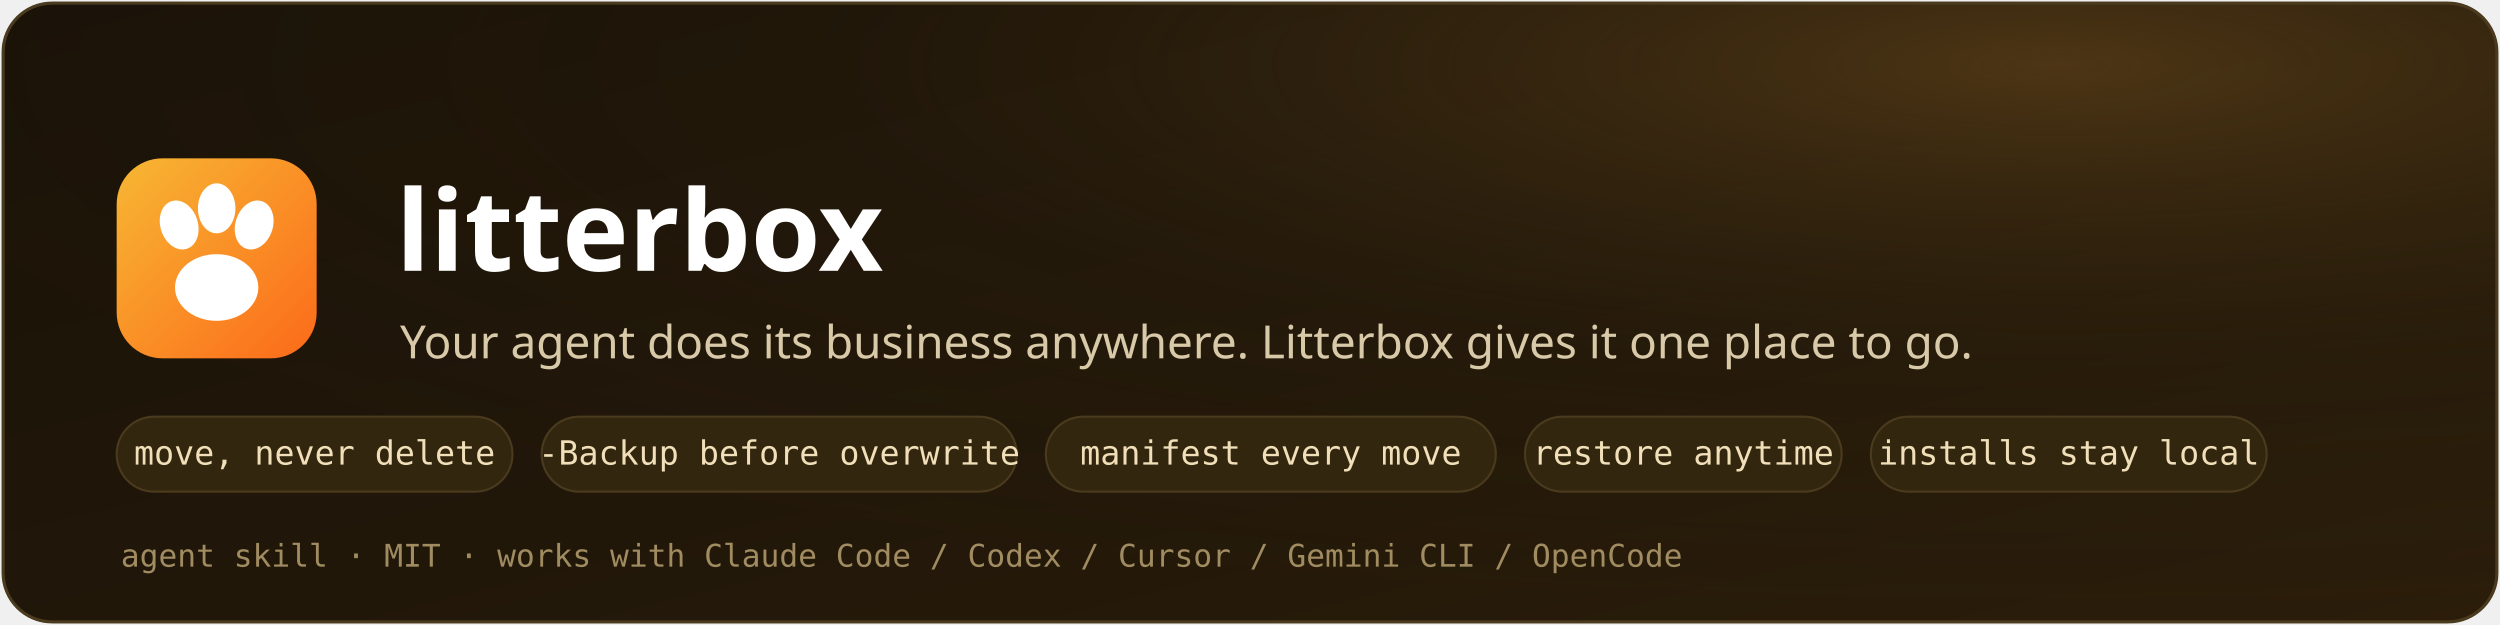
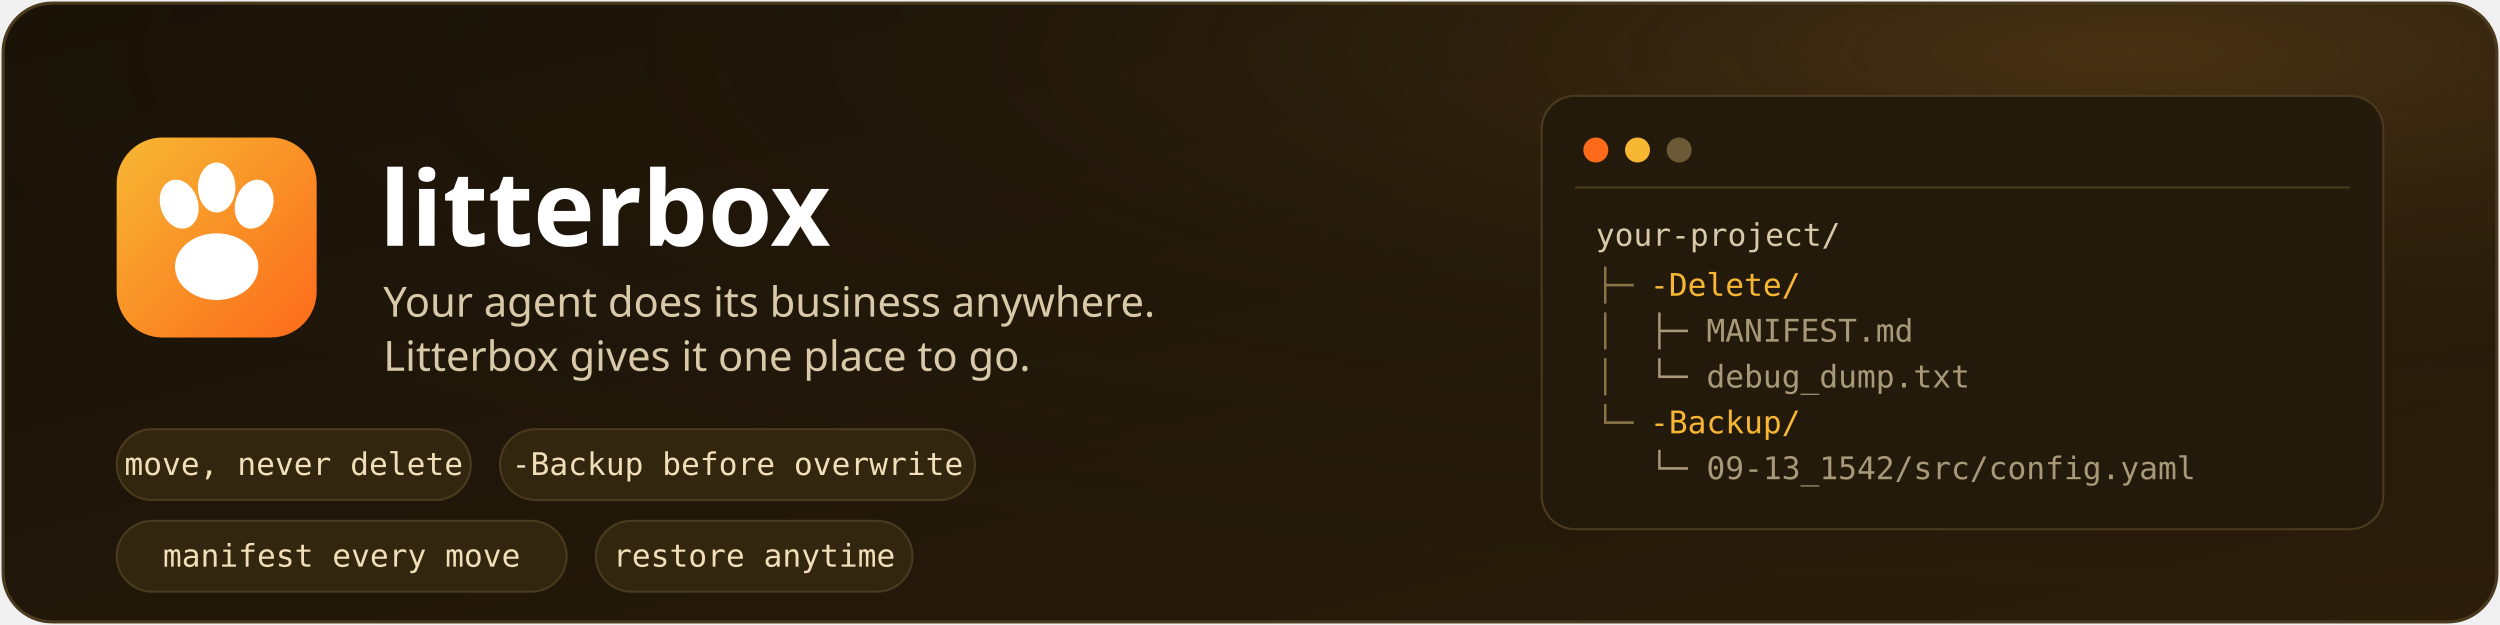
<svg xmlns="http://www.w3.org/2000/svg" width="1200" height="300" viewBox="0 0 1200 300" role="img" aria-label="litterbox — workspace hygiene for coding agents">
  <defs>
    <linearGradient id="bg" x1="0" y1="0" x2="1" y2="1">
      <stop offset="0" stop-color="#1a1208" />
      <stop offset="0.55" stop-color="#211709" />
      <stop offset="1" stop-color="#2b1d0a" />
    </linearGradient>
-     <radialGradient id="glow" cx="0.82" cy="0.1" r="0.9">
-       <stop offset="0" stop-color="#7a5420" stop-opacity="0.5" />
-       <stop offset="0.55" stop-color="#3a2c12" stop-opacity="0.12" />
+     <radialGradient id="glow" cx="0.85" cy="0.08" r="0.9">
+       <stop offset="0" stop-color="#7a5420" stop-opacity="0.45" />
+       <stop offset="0.55" stop-color="#3a2c12" stop-opacity="0.1" />
      <stop offset="1" stop-color="#3a2c12" stop-opacity="0" />
    </radialGradient>
    <linearGradient id="icon" x1="0" y1="0" x2="1" y2="1">
      <stop offset="0" stop-color="#f7b733" />
      <stop offset="1" stop-color="#fc6a1a" />
    </linearGradient>
  </defs>
  <rect x="1" y="1" width="1198" height="298" rx="24" fill="url(#bg)" />
  <rect x="1" y="1" width="1198" height="298" rx="24" fill="url(#glow)" />
  <rect x="1.5" y="1.5" width="1197" height="297" rx="23.5" fill="none" stroke="#4a3a1e" stroke-width="1.5" />
  <g>
-     <rect x="56" y="76" width="96" height="96" rx="22" fill="url(#icon)" />
+     <rect x="56" y="66" width="96" height="96" rx="22" fill="url(#icon)" />
    <g fill="#ffffff">
-       <ellipse cx="86" cy="108" rx="9" ry="12" transform="rotate(-18 86 108)" />
-       <ellipse cx="104" cy="100" rx="9" ry="12" />
-       <ellipse cx="122" cy="108" rx="9" ry="12" transform="rotate(18 122 108)" />
-       <ellipse cx="104" cy="138" rx="20" ry="16" />
+       <ellipse cx="86" cy="98" rx="9" ry="12" transform="rotate(-18 86 98)" />
+       <ellipse cx="104" cy="90" rx="9" ry="12" />
+       <ellipse cx="122" cy="98" rx="9" ry="12" transform="rotate(18 122 98)" />
+       <ellipse cx="104" cy="128" rx="20" ry="16" />
    </g>
  </g>
-   <text x="190" y="130" font-family="Segoe UI, system-ui, -apple-system, sans-serif" font-size="54" font-weight="700" fill="#ffffff">litterbox</text>
-   <text x="192" y="172" font-family="Segoe UI, system-ui, -apple-system, sans-serif" font-size="22" fill="#d8c9a8">Your agent does its business anywhere. Litterbox gives it one place to go.</text>
-   <g font-family="Consolas, Menlo, monospace" font-size="16">
-     <rect x="56" y="200" width="190" height="36" rx="18" fill="#33260f" stroke="#4a3a1e" />
-     <text x="151" y="223" text-anchor="middle" fill="#f0dfb8">move, never delete</text>
-     <rect x="260" y="200" width="228" height="36" rx="18" fill="#33260f" stroke="#4a3a1e" />
-     <text x="374" y="223" text-anchor="middle" fill="#f0dfb8">-Backup before overwrite</text>
-     <rect x="502" y="200" width="216" height="36" rx="18" fill="#33260f" stroke="#4a3a1e" />
-     <text x="610" y="223" text-anchor="middle" fill="#f0dfb8">manifest every move</text>
-     <rect x="732" y="200" width="152" height="36" rx="18" fill="#33260f" stroke="#4a3a1e" />
-     <text x="808" y="223" text-anchor="middle" fill="#f0dfb8">restore anytime</text>
-     <rect x="898" y="200" width="190" height="36" rx="18" fill="#33260f" stroke="#4a3a1e" />
-     <text x="993" y="223" text-anchor="middle" fill="#f0dfb8">installs stay local</text>
+   <text x="182" y="118" font-family="Segoe UI, system-ui, -apple-system, sans-serif" font-size="50" font-weight="700" fill="#ffffff">litterbox</text>
+   <text x="184" y="152" font-family="Segoe UI, system-ui, -apple-system, sans-serif" font-size="20" fill="#d8c9a8">Your agent does its business anywhere.</text>
+   <text x="184" y="178" font-family="Segoe UI, system-ui, -apple-system, sans-serif" font-size="20" fill="#d8c9a8">Litterbox gives it one place to go.</text>
+   <g font-family="Consolas, Menlo, monospace" font-size="15">
+     <rect x="56" y="206" width="170" height="34" rx="17" fill="#33260f" stroke="#4a3a1e" />
+     <text x="141" y="228" text-anchor="middle" fill="#f0dfb8">move, never delete</text>
+     <rect x="240" y="206" width="228" height="34" rx="17" fill="#33260f" stroke="#4a3a1e" />
+     <text x="354" y="228" text-anchor="middle" fill="#f0dfb8">-Backup before overwrite</text>
+     <rect x="56" y="250" width="216" height="34" rx="17" fill="#33260f" stroke="#4a3a1e" />
+     <text x="164" y="272" text-anchor="middle" fill="#f0dfb8">manifest every move</text>
+     <rect x="286" y="250" width="152" height="34" rx="17" fill="#33260f" stroke="#4a3a1e" />
+     <text x="362" y="272" text-anchor="middle" fill="#f0dfb8">restore anytime</text>
  </g>
-   <text x="58" y="272" font-family="Consolas, Menlo, monospace" font-size="15" fill="#a08c60">agent skill · MIT · works with Claude Code / Codex / Cursor / Gemini CLI / OpenCode</text>
+   <g>
+     <rect x="740" y="46" width="404" height="208" rx="16" fill="#241a0c" stroke="#4a3a1e" />
+     <circle cx="766" cy="72" r="6" fill="#fc6a1a" />
+     <circle cx="786" cy="72" r="6" fill="#f7b733" />
+     <circle cx="806" cy="72" r="6" fill="#6b5a35" />
+     <line x1="756" y1="90" x2="1128" y2="90" stroke="#4a3a1e" />
+     <g font-family="Consolas, Menlo, monospace" font-size="15">
+       <text x="766" y="118" fill="#d8c9a8">your-project/</text>
+       <text x="766" y="142" fill="#8a7448">├─</text>
+       <text x="792" y="142" fill="#f7b733">-Delete/</text>
+       <text x="766" y="164" fill="#8a7448">│</text>
+       <text x="792" y="164" fill="#a89a78">├─ MANIFEST.md</text>
+       <text x="766" y="186" fill="#8a7448">│</text>
+       <text x="792" y="186" fill="#a89a78">└─ debug_dump.txt</text>
+       <text x="766" y="208" fill="#8a7448">└─</text>
+       <text x="792" y="208" fill="#f7b733">-Backup/</text>
+       <text x="766" y="230" fill="#8a7448">    </text>
+       <text x="792" y="230" fill="#a89a78">└─ 09-13_1542/src/config.yaml</text>
+     </g>
+   </g>
</svg>
